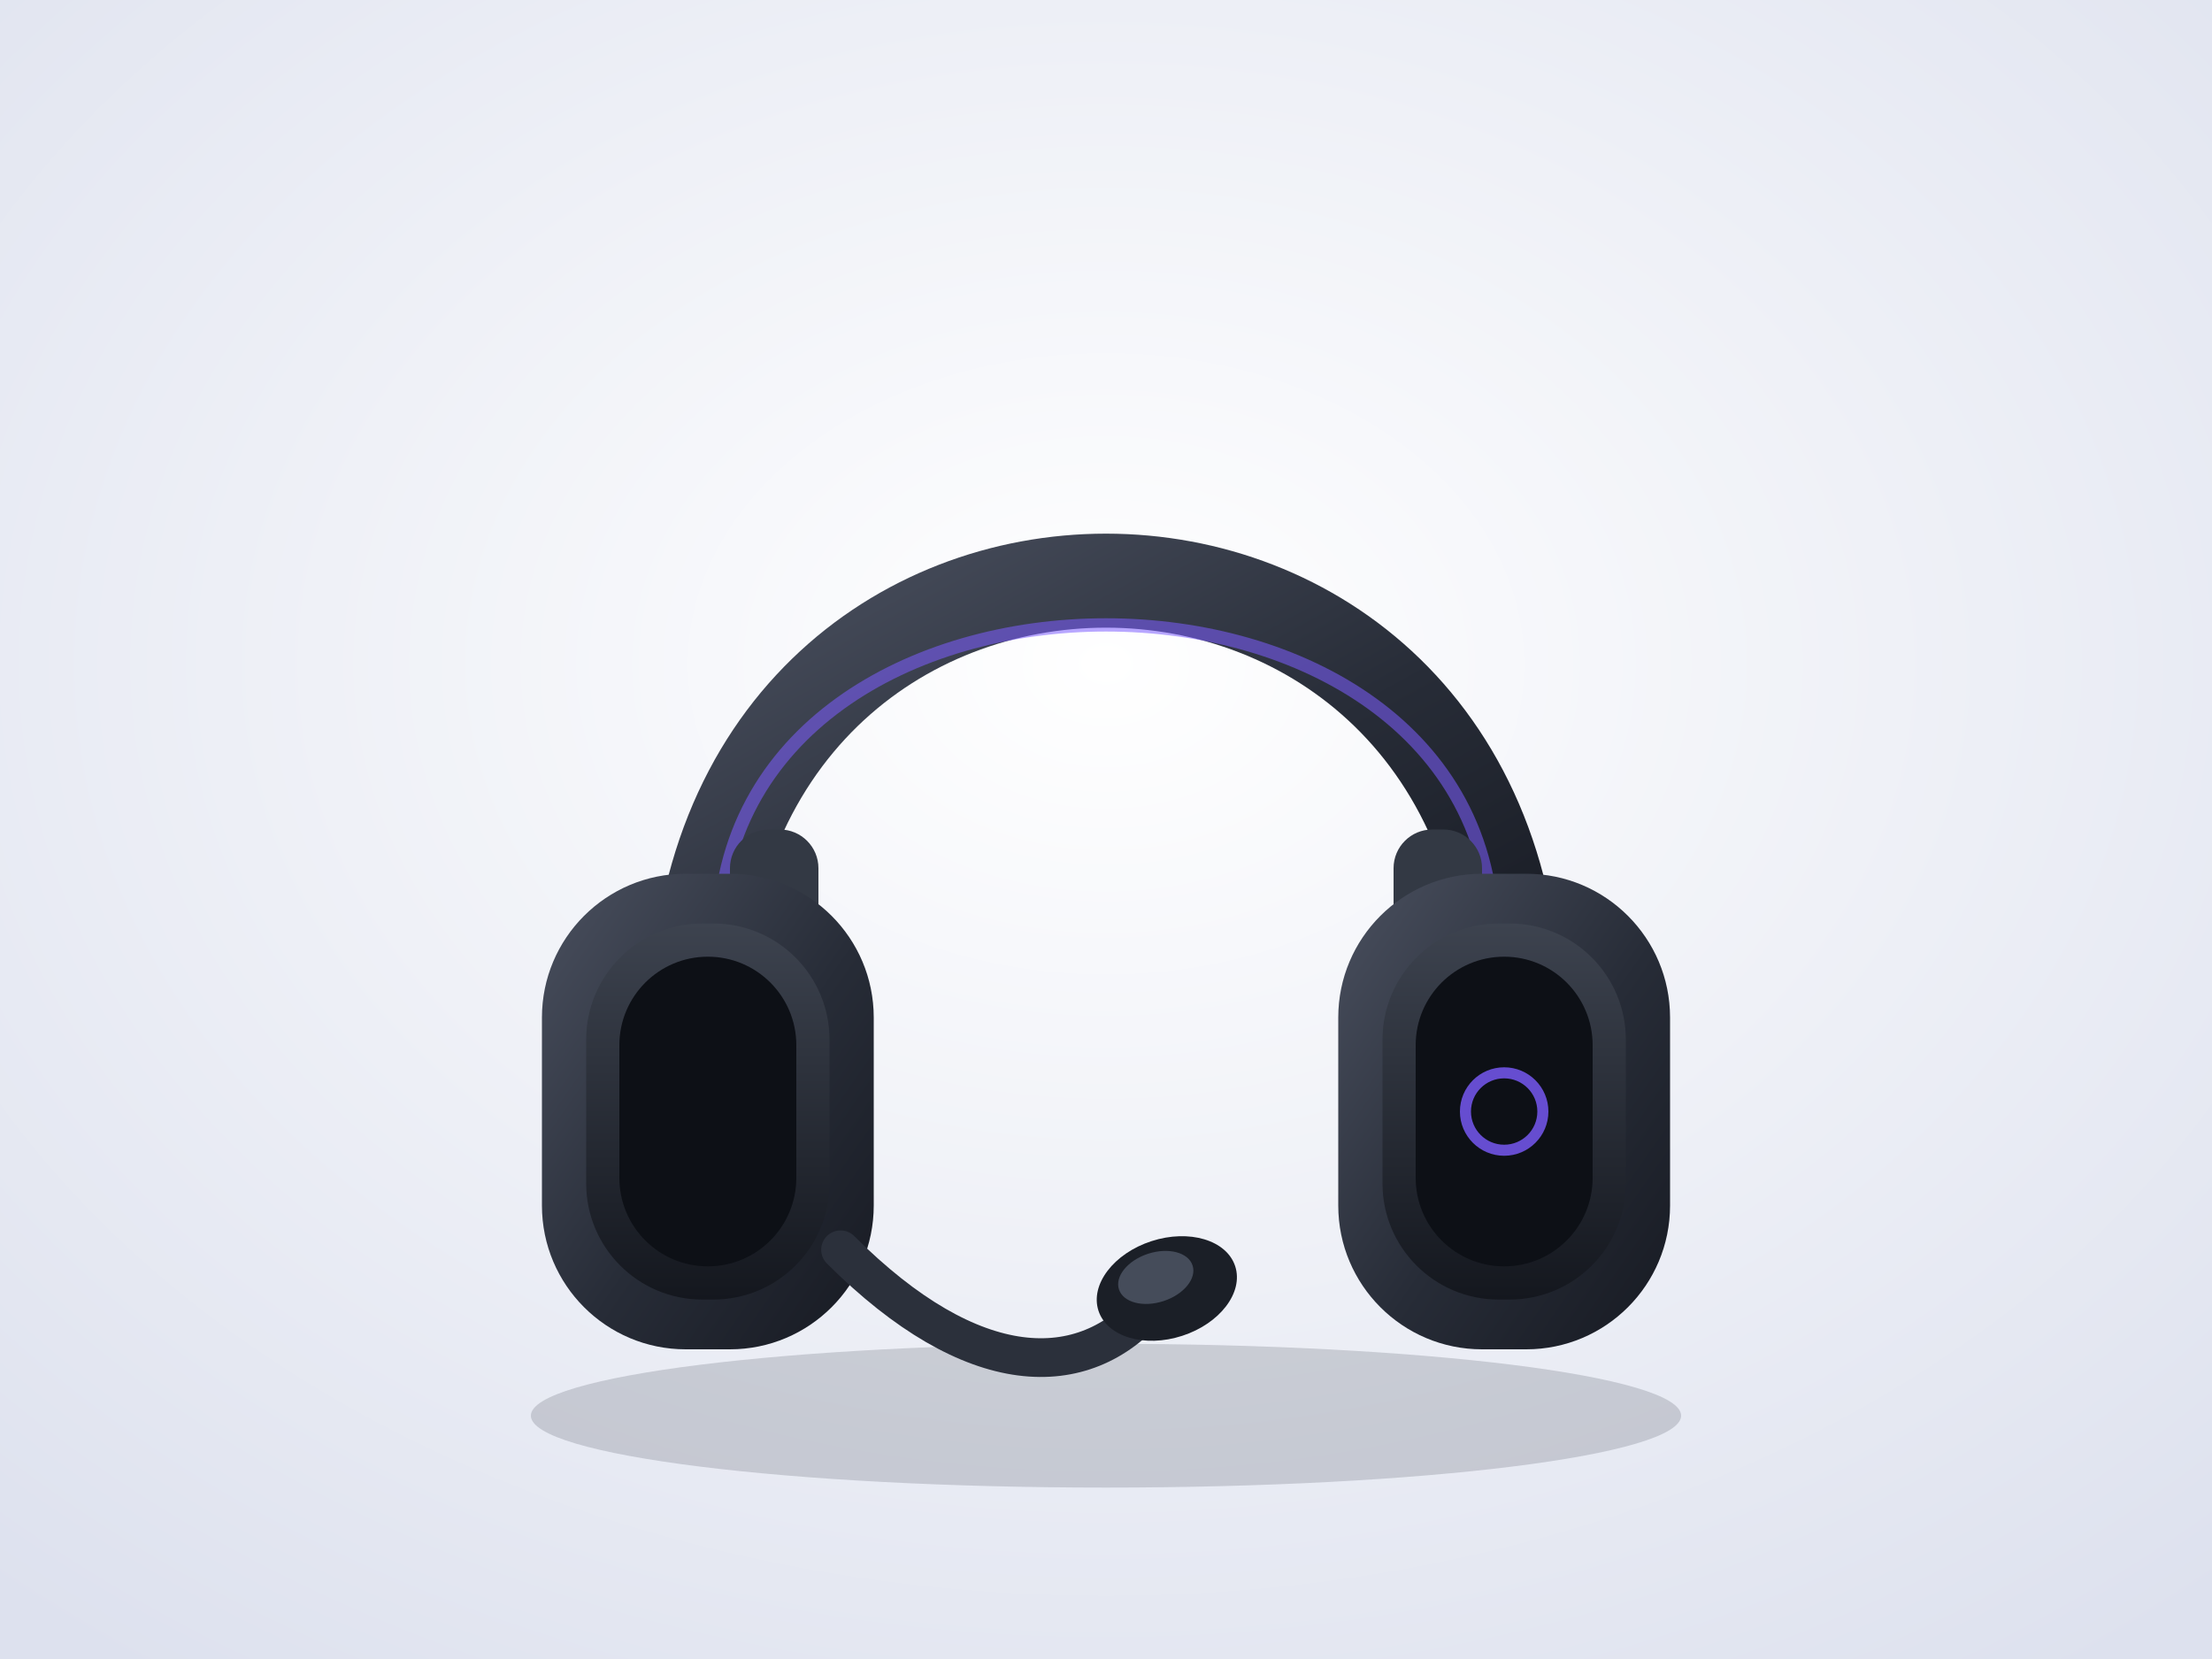
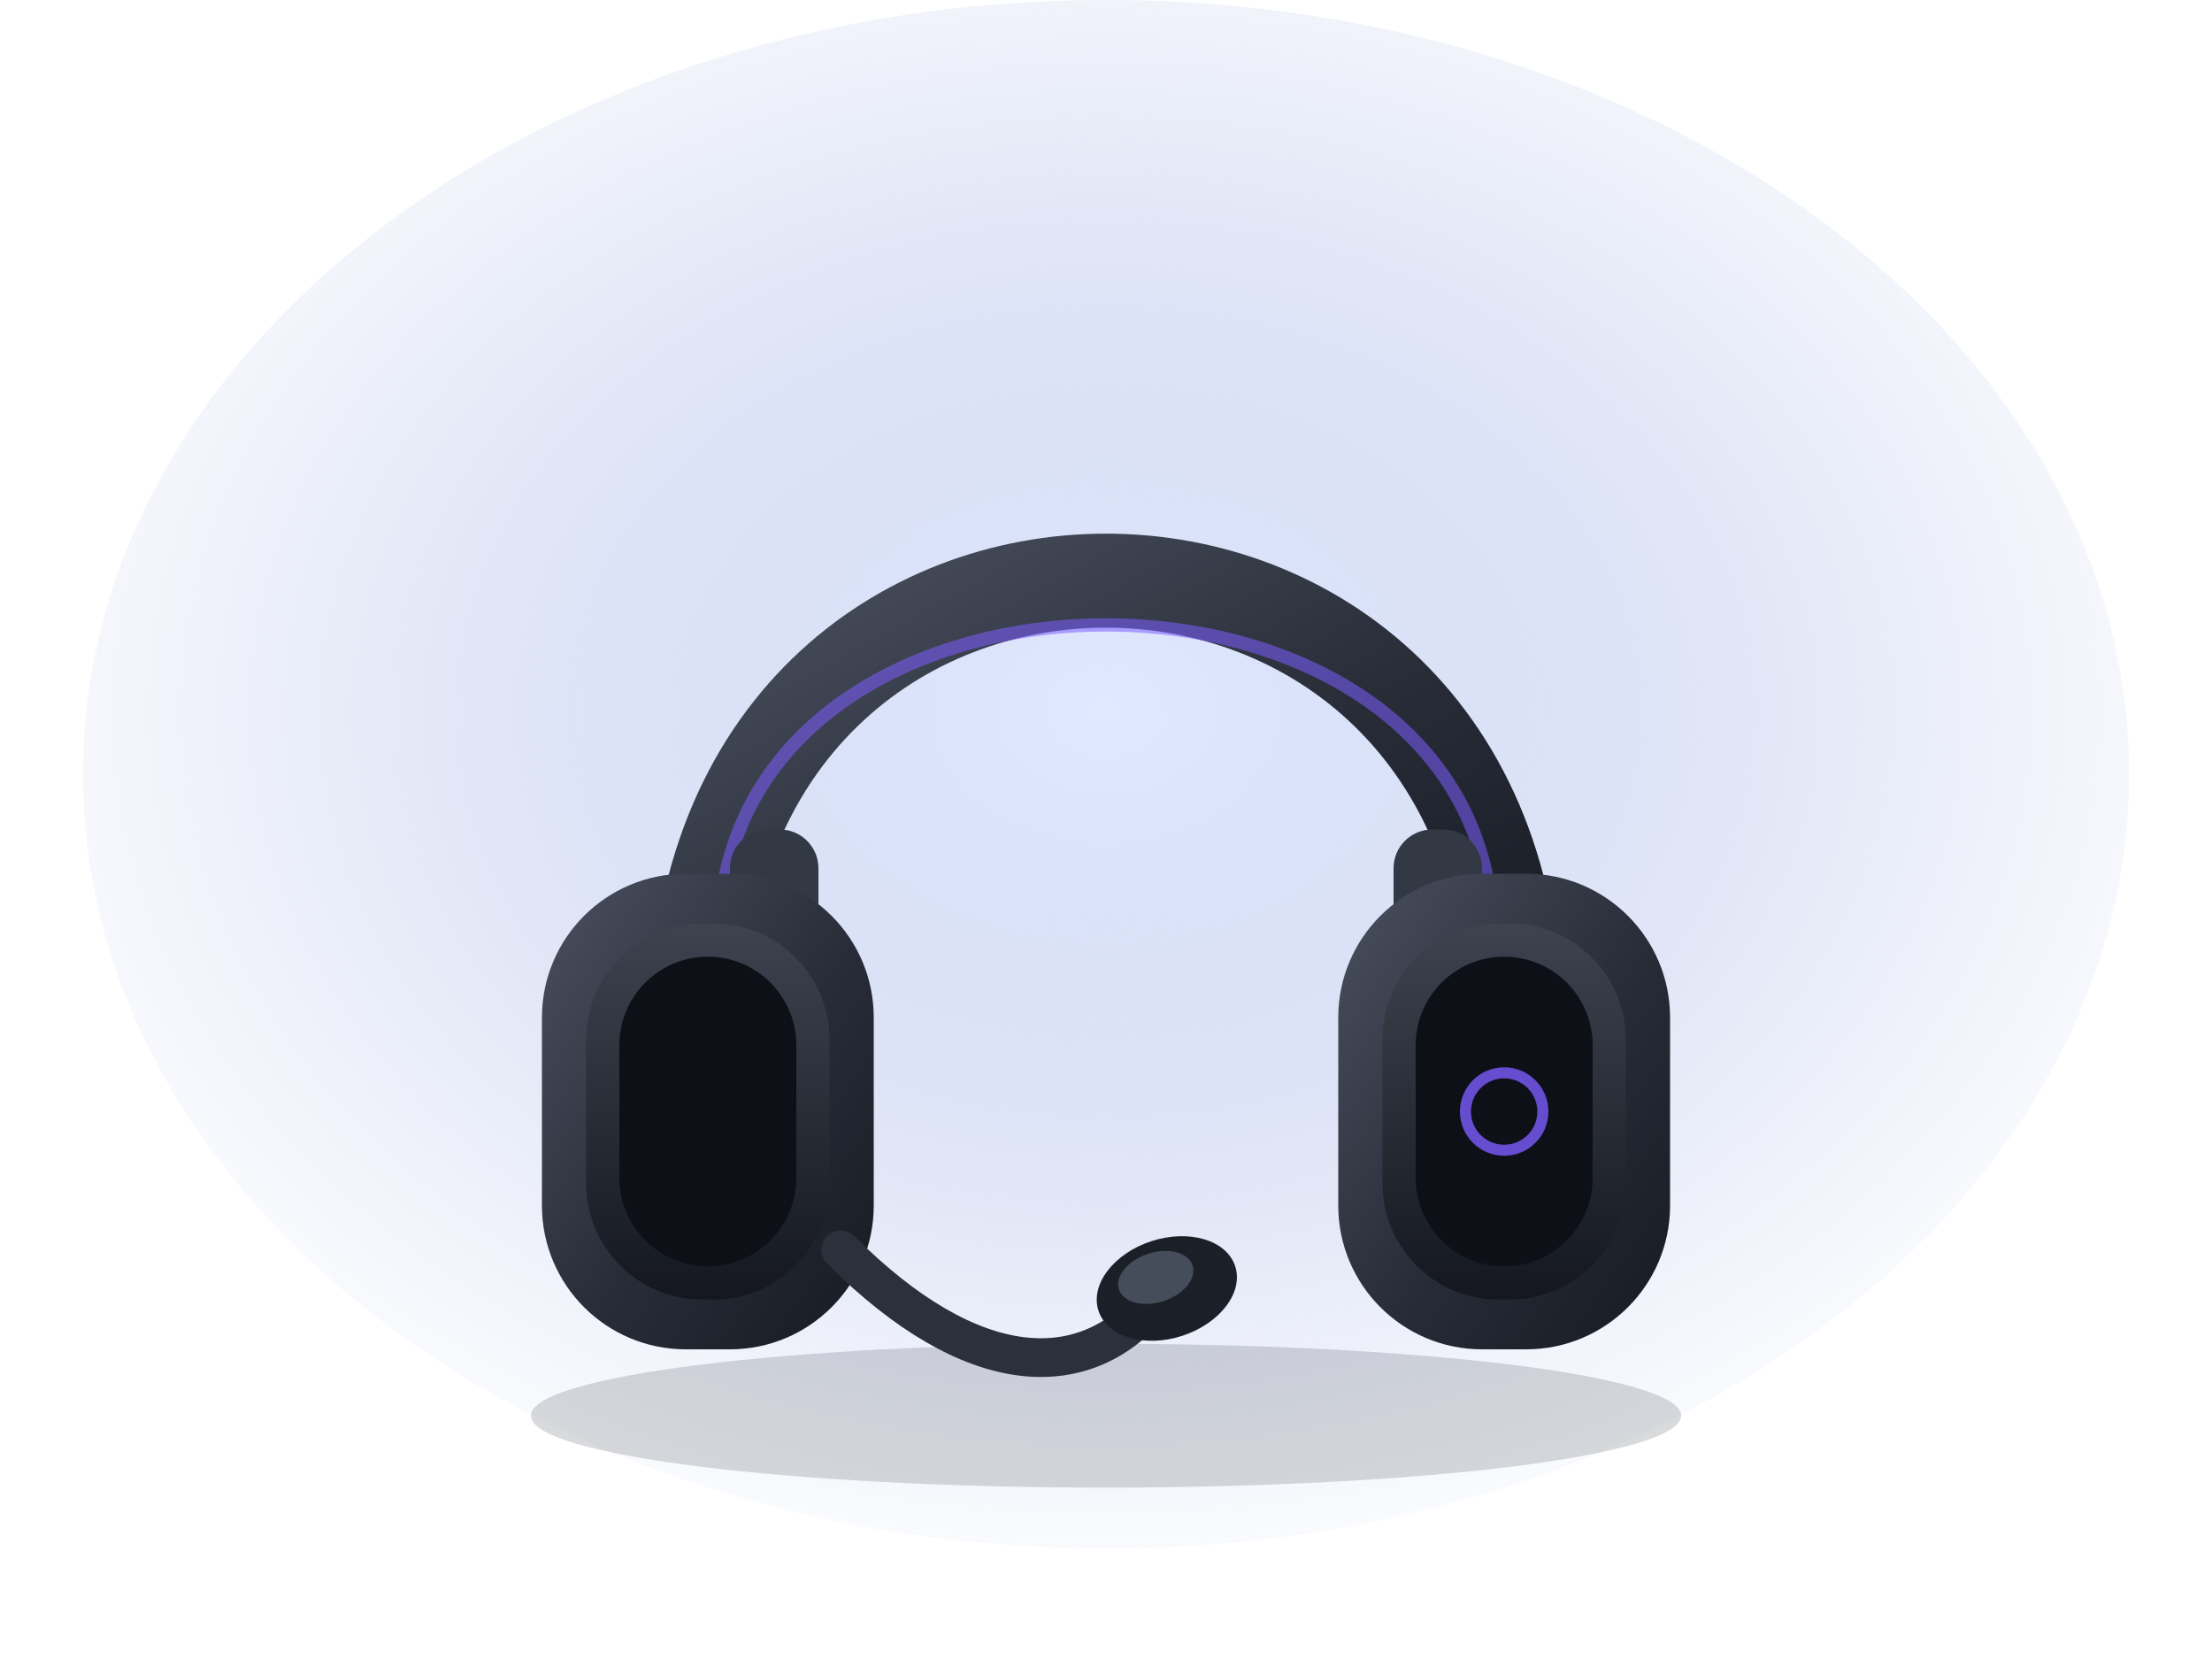
<svg xmlns="http://www.w3.org/2000/svg" viewBox="0 0 400 300" role="img" aria-label="Headset profissional com microfone">
  <defs>
-     <radialGradient id="bg" cx="50%" cy="40%" r="75%">
-       <stop offset="0%" stop-color="#fff" />
-       <stop offset="100%" stop-color="#dde1ee" />
+     <radialGradient id="halo" cx="50%" cy="46%" r="58%">
+       <stop offset="0%" stop-color="#dce6ff" stop-opacity=".88" />
+       <stop offset="55%" stop-color="#aab9e8" stop-opacity=".34" />
+       <stop offset="100%" stop-color="#aab9e8" stop-opacity="0" />
    </radialGradient>
+   </defs>
+   <ellipse cx="200" cy="140" rx="185" ry="140" fill="url(#halo)" />
+   <defs>
    <linearGradient id="corpo" x1="0" y1="0" x2="1" y2="1">
      <stop offset="0%" stop-color="#4a505f" />
      <stop offset="55%" stop-color="#272c37" />
      <stop offset="100%" stop-color="#171a22" />
    </linearGradient>
    <linearGradient id="couro" x1="0" y1="0" x2="0" y2="1">
      <stop offset="0%" stop-color="#3d434f" />
      <stop offset="100%" stop-color="#14171e" />
    </linearGradient>
  </defs>
-   <rect width="400" height="300" fill="url(#bg)" />
  <ellipse cx="200" cy="256" rx="104" ry="13" fill="#0b1020" opacity=".16" />
  <path d="M126 186 C126 78 274 78 274 186" fill="none" stroke="url(#corpo)" stroke-width="17" stroke-linecap="round" />
  <path d="M130 170 C130 94 270 94 270 170" fill="none" stroke="#7c5cff" stroke-width="2.4" opacity=".55" />
  <rect x="132" y="150" width="16" height="46" rx="7" fill="#333944" />
  <rect x="252" y="150" width="16" height="46" rx="7" fill="#333944" />
  <g>
    <rect x="98" y="158" width="60" height="86" rx="26" fill="url(#corpo)" />
    <rect x="106" y="167" width="44" height="68" rx="21" fill="url(#couro)" />
    <rect x="112" y="173" width="32" height="56" rx="16" fill="#0d1016" />
    <rect x="104" y="163" width="48" height="30" rx="15" fill="url(#brilho)" />
  </g>
  <g>
    <rect x="242" y="158" width="60" height="86" rx="26" fill="url(#corpo)" />
    <rect x="250" y="167" width="44" height="68" rx="21" fill="url(#couro)" />
    <rect x="256" y="173" width="32" height="56" rx="16" fill="#0d1016" />
    <rect x="248" y="163" width="48" height="30" rx="15" fill="url(#brilho)" />
    <circle cx="272" cy="201" r="7" fill="none" stroke="#7c5cff" stroke-width="2" opacity=".8" />
  </g>
  <path d="M152 226 C176 250 196 250 208 236" fill="none" stroke="#2b303b" stroke-width="7" stroke-linecap="round" />
  <ellipse cx="211" cy="233" rx="13" ry="9" fill="#1b1f27" transform="rotate(-18 211 233)" />
  <ellipse cx="209" cy="231" rx="7" ry="4.5" fill="#454c5a" transform="rotate(-18 209 231)" />
</svg>
